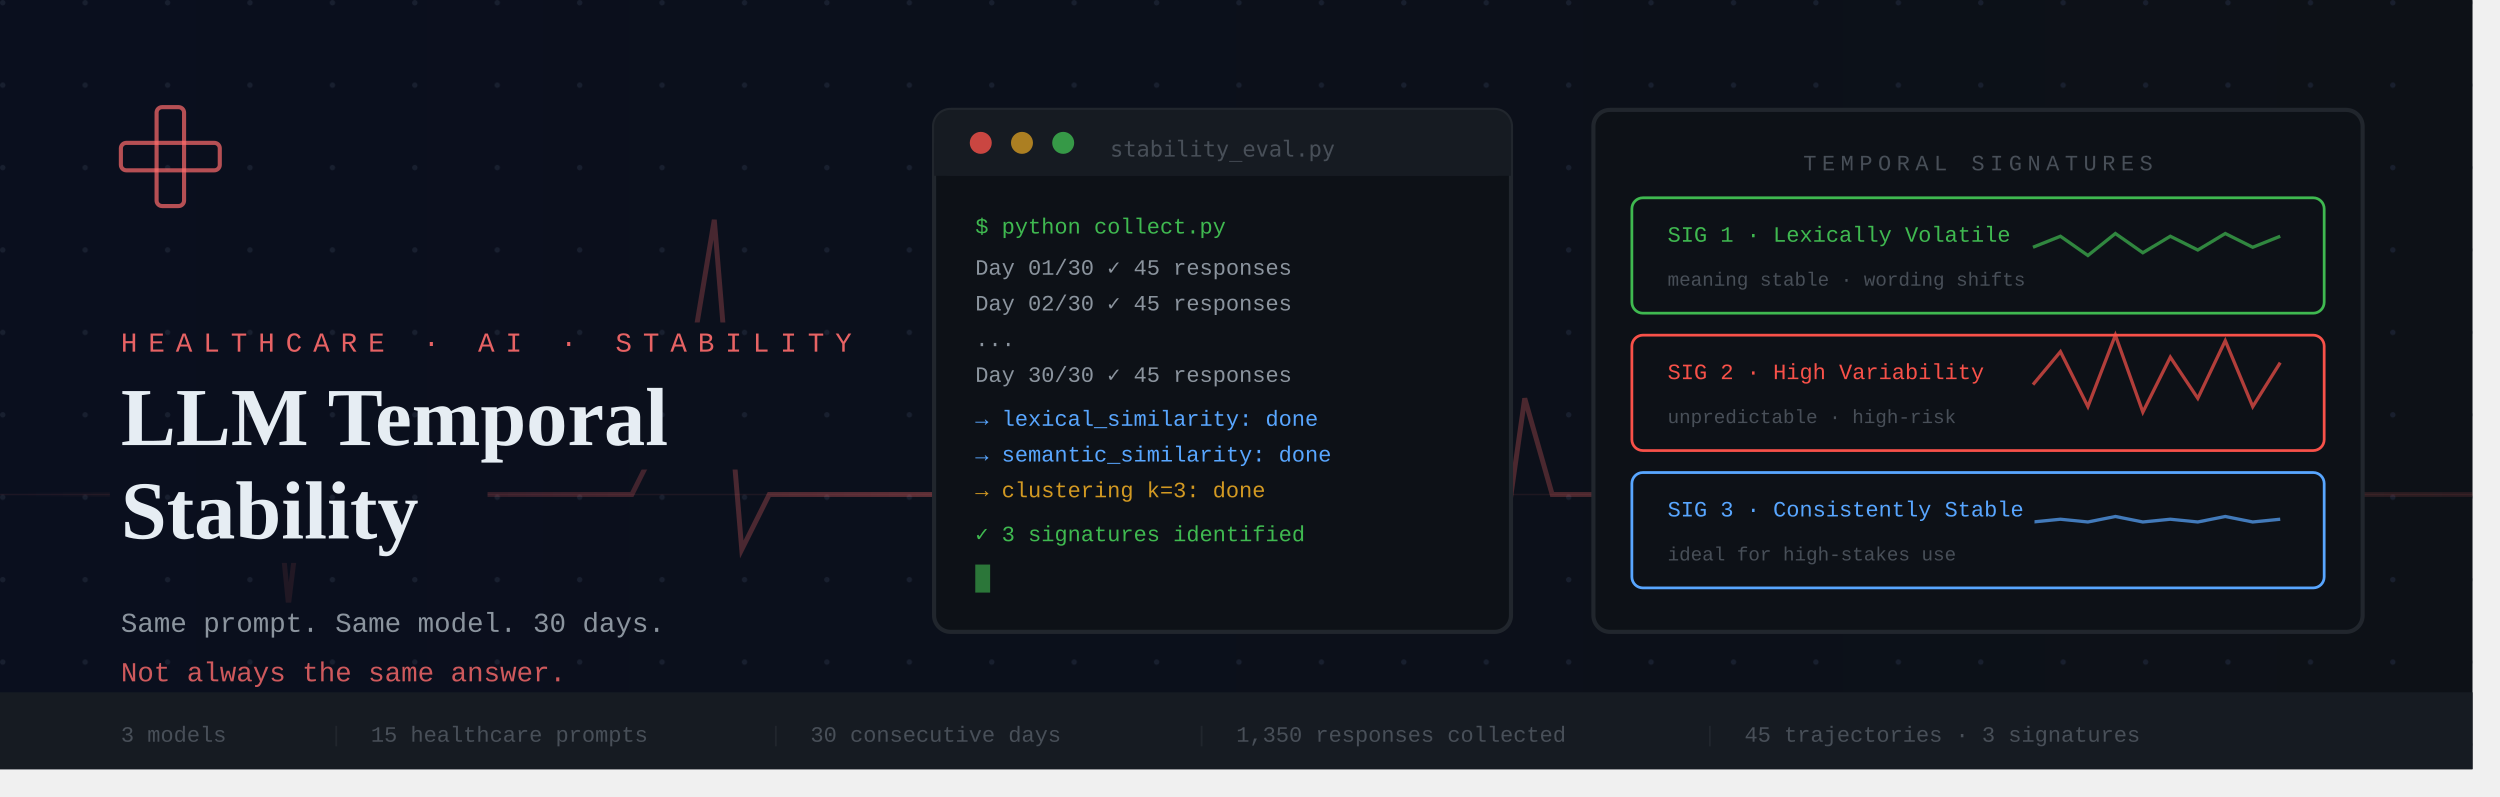
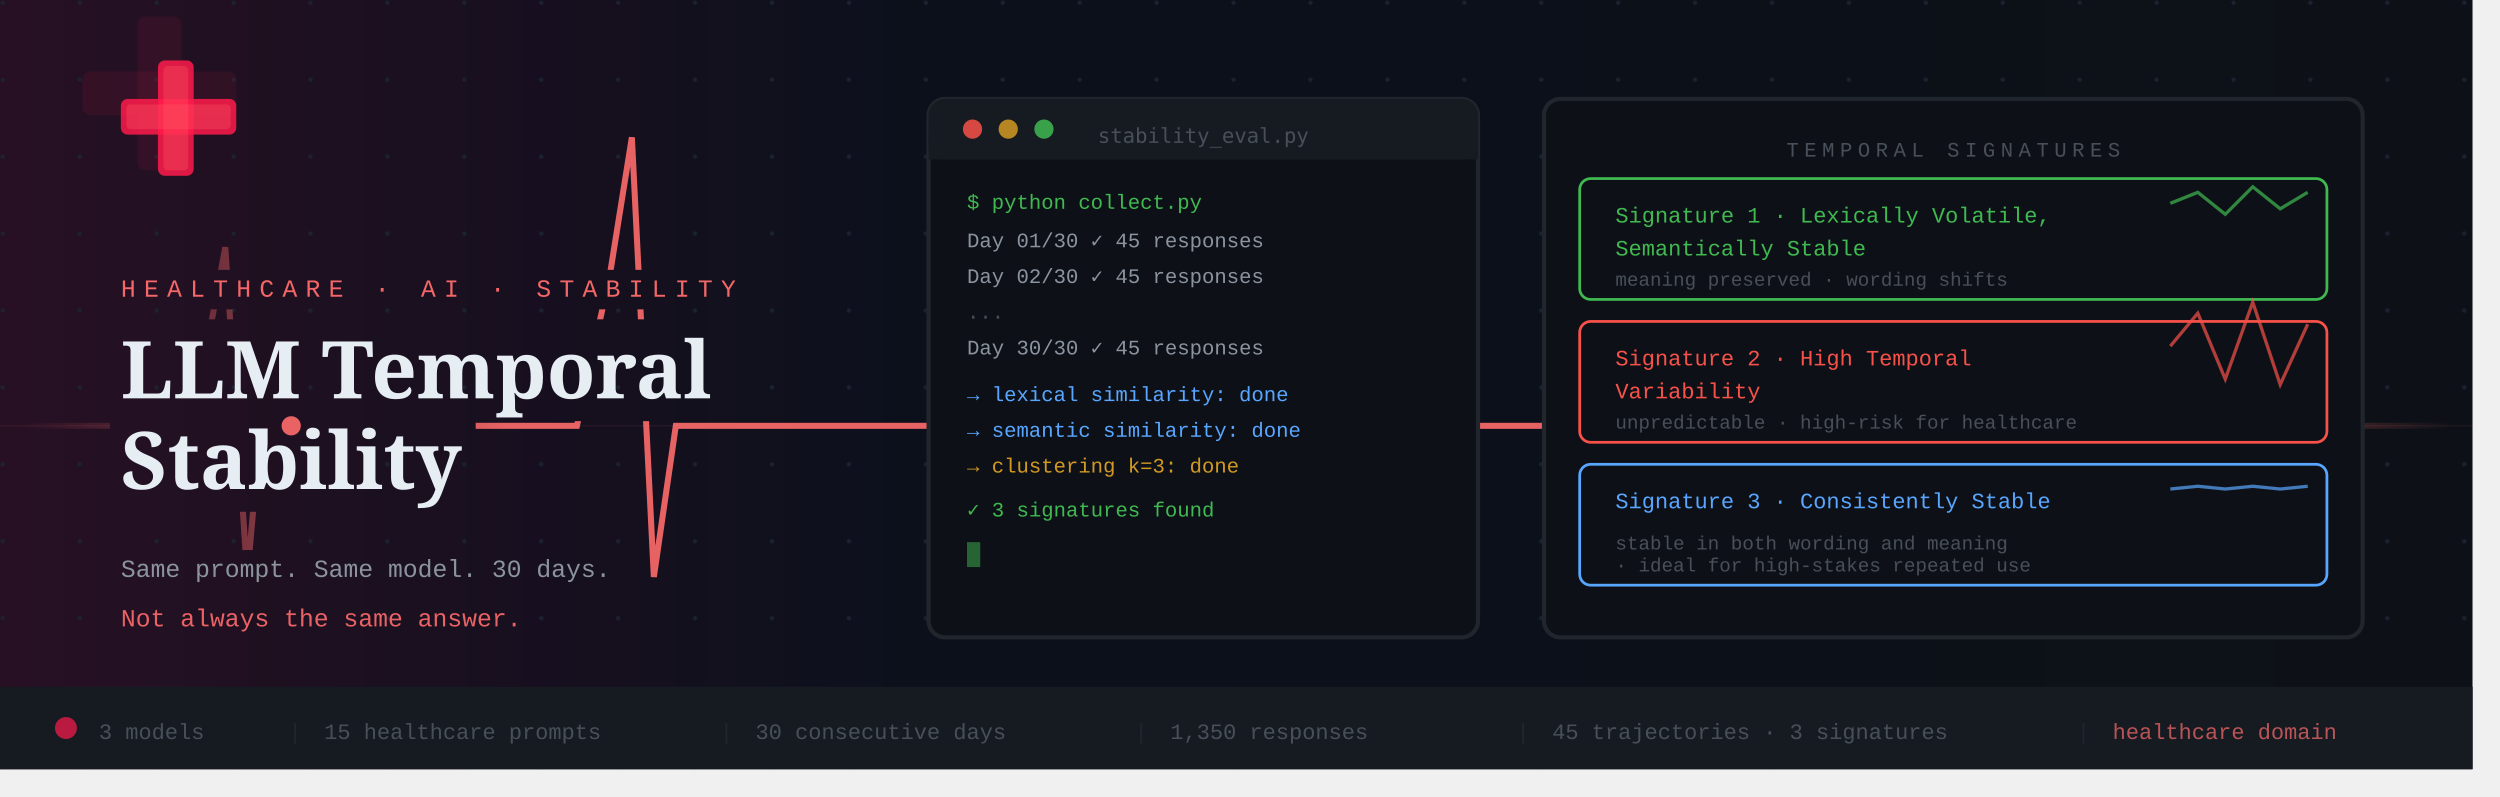
<svg xmlns="http://www.w3.org/2000/svg" viewBox="0 0 910 290" role="img" style="">
  <defs>
    <linearGradient id="bg" x1="0%" y1="0%" x2="100%" y2="0%">
      <stop offset="0%" style="stop-color:#0a0f1e" />
      <stop offset="100%" style="stop-color:#0d1117" />
    </linearGradient>
-     <linearGradient id="heartbeat_grad" x1="0%" y1="0%" x2="100%" y2="0%">
+     <linearGradient id="ecg_fade" x1="0%" y1="0%" x2="100%" y2="0%">
      <stop offset="0%" style="stop-color:#ff6b6b;stop-opacity:0" />
-       <stop offset="40%" style="stop-color:#ff6b6b;stop-opacity:1" />
-       <stop offset="100%" style="stop-color:#ff6b6b;stop-opacity:0.3" />
+       <stop offset="20%" style="stop-color:#ff6b6b;stop-opacity:0.9" />
+       <stop offset="80%" style="stop-color:#ff6b6b;stop-opacity:0.9" />
+       <stop offset="100%" style="stop-color:#ff6b6b;stop-opacity:0" />
    </linearGradient>
-     <mask id="imagine-text-gaps-g08f3a" maskUnits="userSpaceOnUse">
+     <linearGradient id="left_glow" x1="0%" y1="0%" x2="100%" y2="0%">
+       <stop offset="0%" style="stop-color:#ff1a4b;stop-opacity:0.12" />
+       <stop offset="100%" style="stop-color:#ff1a4b;stop-opacity:0" />
+     </linearGradient>
+     <mask id="imagine-text-gaps-ifkxyj" maskUnits="userSpaceOnUse">
      <rect x="0" y="0" width="910" height="290" fill="white" />
-       <rect x="40" y="117.366" width="278.01" height="15.225" fill="black" rx="2" />
-       <rect x="40" y="132.37" width="238.171" height="38.537" fill="black" rx="2" />
-       <rect x="40" y="166.37" width="137.473" height="38.537" fill="black" rx="2" />
-       <rect x="40" y="219.366" width="206.009" height="15.225" fill="black" rx="2" />
-       <rect x="40" y="237.366" width="170.014" height="15.225" fill="black" rx="2" />
-       <rect x="400.082" y="47.229" width="89.837" height="13.498" fill="black" rx="2" />
-       <rect x="351" y="76.093" width="99.173" height="13.498" fill="black" rx="2" />
-       <rect x="351" y="91.093" width="123.173" height="13.498" fill="black" rx="2" />
-       <rect x="351" y="104.093" width="123.173" height="13.498" fill="black" rx="2" />
-       <rect x="351" y="117.093" width="22.395" height="13.498" fill="black" rx="2" />
-       <rect x="351" y="130.093" width="123.173" height="13.498" fill="black" rx="2" />
-       <rect x="351" y="146.093" width="132.752" height="13.498" fill="black" rx="2" />
-       <rect x="351" y="159.093" width="137.555" height="13.498" fill="black" rx="2" />
-       <rect x="351" y="172.093" width="113.568" height="13.498" fill="black" rx="2" />
-       <rect x="351" y="188.093" width="127.976" height="13.498" fill="black" rx="2" />
-       <rect x="351" y="203.229" width="13.41" height="14.473" fill="black" rx="2" />
-       <rect x="651.418" y="53.093" width="137.164" height="13.498" fill="black" rx="2" />
-       <rect x="603" y="79.093" width="132.752" height="13.498" fill="black" rx="2" />
-       <rect x="603" y="95.956" width="138.108" height="11.771" fill="black" rx="2" />
-       <rect x="603" y="129.093" width="123.16" height="13.498" fill="black" rx="2" />
-       <rect x="603" y="145.956" width="112.934" height="11.771" fill="black" rx="2" />
-       <rect x="603" y="179.093" width="137.555" height="13.498" fill="black" rx="2" />
-       <rect x="603" y="195.956" width="112.934" height="11.771" fill="black" rx="2" />
-       <rect x="40" y="261.093" width="46.396" height="13.498" fill="black" rx="2" />
-       <rect x="116" y="261.093" width="12.803" height="13.498" fill="black" rx="2" />
-       <rect x="131" y="261.093" width="108.765" height="13.498" fill="black" rx="2" />
-       <rect x="276" y="261.093" width="12.803" height="13.498" fill="black" rx="2" />
-       <rect x="291" y="261.093" width="99.173" height="13.498" fill="black" rx="2" />
-       <rect x="431" y="261.093" width="12.803" height="13.498" fill="black" rx="2" />
-       <rect x="446" y="261.093" width="127.963" height="13.498" fill="black" rx="2" />
-       <rect x="616" y="261.093" width="12.803" height="13.498" fill="black" rx="2" />
-       <rect x="631" y="261.093" width="151.95" height="13.498" fill="black" rx="2" />
+       <rect x="40" y="98.229" width="234.785" height="14.361" fill="black" rx="2" />
+       <rect x="40" y="116.234" width="230.481" height="37.052" fill="black" rx="2" />
+       <rect x="40" y="149.234" width="133.15" height="37.052" fill="black" rx="2" />
+       <rect x="40" y="200.229" width="186.177" height="14.361" fill="black" rx="2" />
+       <rect x="40" y="218.229" width="153.785" height="14.361" fill="black" rx="2" />
+       <rect x="395.645" y="43.093" width="84.71" height="12.634" fill="black" rx="2" />
+       <rect x="348" y="67.956" width="93.452" height="12.634" fill="black" rx="2" />
+       <rect x="348" y="81.956" width="115.956" height="12.634" fill="black" rx="2" />
+       <rect x="348" y="94.956" width="115.956" height="12.634" fill="black" rx="2" />
+       <rect x="348" y="107.956" width="21.505" height="12.634" fill="black" rx="2" />
+       <rect x="348" y="120.956" width="115.956" height="12.634" fill="black" rx="2" />
+       <rect x="348" y="137.956" width="124.941" height="12.634" fill="black" rx="2" />
+       <rect x="348" y="150.956" width="129.433" height="12.634" fill="black" rx="2" />
+       <rect x="348" y="163.956" width="106.957" height="12.634" fill="black" rx="2" />
+       <rect x="348" y="179.956" width="97.972" height="12.634" fill="black" rx="2" />
+       <rect x="348" y="195.093" width="12.803" height="13.498" fill="black" rx="2" />
+       <rect x="645.272" y="48.956" width="131.457" height="12.634" fill="black" rx="2" />
+       <rect x="584" y="72.093" width="166.345" height="13.498" fill="black" rx="2" />
+       <rect x="584" y="84.093" width="99.173" height="13.498" fill="black" rx="2" />
+       <rect x="584" y="95.956" width="150.709" height="11.771" fill="black" rx="2" />
+       <rect x="584" y="124.093" width="137.555" height="13.498" fill="black" rx="2" />
+       <rect x="584" y="136.093" width="60.791" height="13.498" fill="black" rx="2" />
+       <rect x="584" y="147.956" width="175.883" height="11.771" fill="black" rx="2" />
+       <rect x="584" y="176.093" width="166.345" height="13.498" fill="black" rx="2" />
+       <rect x="584" y="191.956" width="150.709" height="11.771" fill="black" rx="2" />
+       <rect x="584" y="199.956" width="159.1" height="11.771" fill="black" rx="2" />
+       <rect x="32" y="260.093" width="46.396" height="13.498" fill="black" rx="2" />
+       <rect x="101" y="260.093" width="12.803" height="13.498" fill="black" rx="2" />
+       <rect x="114" y="260.093" width="108.765" height="13.498" fill="black" rx="2" />
+       <rect x="258" y="260.093" width="12.803" height="13.498" fill="black" rx="2" />
+       <rect x="271" y="260.093" width="99.173" height="13.498" fill="black" rx="2" />
+       <rect x="409" y="260.093" width="12.803" height="13.498" fill="black" rx="2" />
+       <rect x="422" y="260.093" width="79.975" height="13.498" fill="black" rx="2" />
+       <rect x="548" y="260.093" width="12.803" height="13.498" fill="black" rx="2" />
+       <rect x="561" y="260.093" width="151.95" height="13.498" fill="black" rx="2" />
+       <rect x="752" y="260.093" width="12.803" height="13.498" fill="black" rx="2" />
+       <rect x="765" y="260.093" width="89.567" height="13.498" fill="black" rx="2" />
    </mask>
  </defs>
  <rect width="900" height="280" fill="url(#bg)" style="stroke:none;color:rgb(11, 11, 11);stroke-width:1px;stroke-linecap:butt;stroke-linejoin:miter;opacity:1;font-family:anthropic-sans, -apple-system, &quot;system-ui&quot;, &quot;Segoe UI&quot;, sans-serif;font-size:16px;font-weight:400;text-anchor:start;dominant-baseline:auto" />
-   <pattern id="dots" x="0" y="0" width="30" height="30" patternUnits="userSpaceOnUse">
-     <circle cx="1" cy="1" r="1" fill="#1c2333" opacity="0.8" />
+   <rect width="340" height="280" fill="url(#left_glow)" style="stroke:none;color:rgb(11, 11, 11);stroke-width:1px;stroke-linecap:butt;stroke-linejoin:miter;opacity:1;font-family:anthropic-sans, -apple-system, &quot;system-ui&quot;, &quot;Segoe UI&quot;, sans-serif;font-size:16px;font-weight:400;text-anchor:start;dominant-baseline:auto" />
+   <pattern id="dots" x="0" y="0" width="28" height="28" patternUnits="userSpaceOnUse">
+     <circle cx="1" cy="1" r="0.8" fill="#1c2333" opacity="0.9" />
  </pattern>
  <rect width="900" height="280" fill="url(#dots)" style="stroke:none;color:rgb(11, 11, 11);stroke-width:1px;stroke-linecap:butt;stroke-linejoin:miter;opacity:1;font-family:anthropic-sans, -apple-system, &quot;system-ui&quot;, &quot;Segoe UI&quot;, sans-serif;font-size:16px;font-weight:400;text-anchor:start;dominant-baseline:auto" />
-   <polyline points="0,180 60,180 80,180 95,120 105,220 115,140 125,180 200,180 230,180 250,140 260,80 270,200 280,180 360,180 380,180 395,130 405,210 415,155 425,180 500,180 520,180 535,125 545,215 555,145 565,180 640,180 660,180 675,135 685,205 695,150 705,180 900,180" fill="none" stroke="url(#heartbeat_grad)" stroke-width="1.8" opacity="0.35" mask="url(#imagine-text-gaps-g08f3a)" style="fill:none;color:rgb(11, 11, 11);stroke-width:1.8px;stroke-linecap:butt;stroke-linejoin:miter;opacity:0.35;font-family:anthropic-sans, -apple-system, &quot;system-ui&quot;, &quot;Segoe UI&quot;, sans-serif;font-size:16px;font-weight:400;text-anchor:start;dominant-baseline:auto" />
-   <line x1="0" y1="180" x2="900" y2="180" stroke="#ff6b6b" stroke-width="0.5" opacity="0.08" mask="url(#imagine-text-gaps-g08f3a)" style="fill:rgb(0, 0, 0);stroke:rgb(255, 107, 107);color:rgb(11, 11, 11);stroke-width:0.5px;stroke-linecap:butt;stroke-linejoin:miter;opacity:0.08;font-family:anthropic-sans, -apple-system, &quot;system-ui&quot;, &quot;Segoe UI&quot;, sans-serif;font-size:16px;font-weight:400;text-anchor:start;dominant-baseline:auto" />
-   <rect x="44" y="52" width="36" height="10" rx="2" fill="none" stroke="#ff6b6b" stroke-width="1.5" opacity="0.7" style="fill:none;stroke:rgb(255, 107, 107);color:rgb(11, 11, 11);stroke-width:1.5px;stroke-linecap:butt;stroke-linejoin:miter;opacity:0.7;font-family:anthropic-sans, -apple-system, &quot;system-ui&quot;, &quot;Segoe UI&quot;, sans-serif;font-size:16px;font-weight:400;text-anchor:start;dominant-baseline:auto" />
-   <rect x="57" y="39" width="10" height="36" rx="2" fill="none" stroke="#ff6b6b" stroke-width="1.5" opacity="0.7" style="fill:none;stroke:rgb(255, 107, 107);color:rgb(11, 11, 11);stroke-width:1.5px;stroke-linecap:butt;stroke-linejoin:miter;opacity:0.7;font-family:anthropic-sans, -apple-system, &quot;system-ui&quot;, &quot;Segoe UI&quot;, sans-serif;font-size:16px;font-weight:400;text-anchor:start;dominant-baseline:auto" />
-   <text x="44" y="128" font-family="'Courier New', monospace" font-size="10" fill="#ff6b6b" letter-spacing="4" opacity="0.9" style="fill:rgb(255, 107, 107);stroke:none;color:rgb(11, 11, 11);stroke-width:1px;stroke-linecap:butt;stroke-linejoin:miter;opacity:0.9;font-family:&quot;Courier New&quot;, monospace;font-size:10px;font-weight:400;text-anchor:start;dominant-baseline:auto">HEALTHCARE · AI · STABILITY</text>
-   <text x="44" y="162" font-family="Georgia, 'Times New Roman', serif" font-size="30" font-weight="bold" fill="#e6edf3" style="fill:rgb(230, 237, 243);stroke:none;color:rgb(11, 11, 11);stroke-width:1px;stroke-linecap:butt;stroke-linejoin:miter;opacity:1;font-family:Georgia, &quot;Times New Roman&quot;, serif;font-size:30px;font-weight:700;text-anchor:start;dominant-baseline:auto">LLM Temporal</text>
-   <text x="44" y="196" font-family="Georgia, 'Times New Roman', serif" font-size="30" font-weight="bold" fill="#e6edf3" style="fill:rgb(230, 237, 243);stroke:none;color:rgb(11, 11, 11);stroke-width:1px;stroke-linecap:butt;stroke-linejoin:miter;opacity:1;font-family:Georgia, &quot;Times New Roman&quot;, serif;font-size:30px;font-weight:700;text-anchor:start;dominant-baseline:auto">Stability</text>
-   <text x="44" y="230" font-family="'Courier New', monospace" font-size="10" fill="#8b949e" style="fill:rgb(139, 148, 158);stroke:none;color:rgb(11, 11, 11);stroke-width:1px;stroke-linecap:butt;stroke-linejoin:miter;opacity:1;font-family:&quot;Courier New&quot;, monospace;font-size:10px;font-weight:400;text-anchor:start;dominant-baseline:auto">Same prompt. Same model. 30 days.</text>
-   <text x="44" y="248" font-family="'Courier New', monospace" font-size="10" fill="#ff6b6b" opacity="0.8" style="fill:rgb(255, 107, 107);stroke:none;color:rgb(11, 11, 11);stroke-width:1px;stroke-linecap:butt;stroke-linejoin:miter;opacity:0.8;font-family:&quot;Courier New&quot;, monospace;font-size:10px;font-weight:400;text-anchor:start;dominant-baseline:auto">Not always the same answer.</text>
-   <rect x="340" y="40" width="210" height="190" rx="6" fill="#0d1117" stroke="#21262d" stroke-width="1.5" style="fill:rgb(13, 17, 23);stroke:rgb(33, 38, 45);color:rgb(11, 11, 11);stroke-width:1.5px;stroke-linecap:butt;stroke-linejoin:miter;opacity:1;font-family:anthropic-sans, -apple-system, &quot;system-ui&quot;, &quot;Segoe UI&quot;, sans-serif;font-size:16px;font-weight:400;text-anchor:start;dominant-baseline:auto" />
-   <rect x="340" y="40" width="210" height="24" rx="6" fill="#161b22" style="fill:rgb(22, 27, 34);stroke:none;color:rgb(11, 11, 11);stroke-width:1px;stroke-linecap:butt;stroke-linejoin:miter;opacity:1;font-family:anthropic-sans, -apple-system, &quot;system-ui&quot;, &quot;Segoe UI&quot;, sans-serif;font-size:16px;font-weight:400;text-anchor:start;dominant-baseline:auto" />
-   <rect x="340" y="52" width="210" height="12" fill="#161b22" style="fill:rgb(22, 27, 34);stroke:none;color:rgb(11, 11, 11);stroke-width:1px;stroke-linecap:butt;stroke-linejoin:miter;opacity:1;font-family:anthropic-sans, -apple-system, &quot;system-ui&quot;, &quot;Segoe UI&quot;, sans-serif;font-size:16px;font-weight:400;text-anchor:start;dominant-baseline:auto" />
-   <circle cx="357" cy="52" r="4" fill="#f85149" opacity="0.8" style="fill:rgb(248, 81, 73);stroke:none;color:rgb(11, 11, 11);stroke-width:1px;stroke-linecap:butt;stroke-linejoin:miter;opacity:0.8;font-family:anthropic-sans, -apple-system, &quot;system-ui&quot;, &quot;Segoe UI&quot;, sans-serif;font-size:16px;font-weight:400;text-anchor:start;dominant-baseline:auto" />
-   <circle cx="372" cy="52" r="4" fill="#d29922" opacity="0.8" style="fill:rgb(210, 153, 34);stroke:none;color:rgb(11, 11, 11);stroke-width:1px;stroke-linecap:butt;stroke-linejoin:miter;opacity:0.8;font-family:anthropic-sans, -apple-system, &quot;system-ui&quot;, &quot;Segoe UI&quot;, sans-serif;font-size:16px;font-weight:400;text-anchor:start;dominant-baseline:auto" />
-   <circle cx="387" cy="52" r="4" fill="#3fb950" opacity="0.8" style="fill:rgb(63, 185, 80);stroke:none;color:rgb(11, 11, 11);stroke-width:1px;stroke-linecap:butt;stroke-linejoin:miter;opacity:0.8;font-family:anthropic-sans, -apple-system, &quot;system-ui&quot;, &quot;Segoe UI&quot;, sans-serif;font-size:16px;font-weight:400;text-anchor:start;dominant-baseline:auto" />
-   <text x="445" y="57" font-family="monospace" font-size="8" fill="#484f58" text-anchor="middle" style="fill:rgb(72, 79, 88);stroke:none;color:rgb(11, 11, 11);stroke-width:1px;stroke-linecap:butt;stroke-linejoin:miter;opacity:1;font-family:monospace;font-size:8px;font-weight:400;text-anchor:middle;dominant-baseline:auto">stability_eval.py</text>
-   <text x="355" y="85" font-family="'Courier New', monospace" font-size="8" fill="#3fb950" style="fill:rgb(63, 185, 80);stroke:none;color:rgb(11, 11, 11);stroke-width:1px;stroke-linecap:butt;stroke-linejoin:miter;opacity:1;font-family:&quot;Courier New&quot;, monospace;font-size:8px;font-weight:400;text-anchor:start;dominant-baseline:auto">$ python collect.py</text>
-   <text x="355" y="100" font-family="'Courier New', monospace" font-size="8" fill="#8b949e" style="fill:rgb(139, 148, 158);stroke:none;color:rgb(11, 11, 11);stroke-width:1px;stroke-linecap:butt;stroke-linejoin:miter;opacity:1;font-family:&quot;Courier New&quot;, monospace;font-size:8px;font-weight:400;text-anchor:start;dominant-baseline:auto">Day 01/30 ✓ 45 responses</text>
-   <text x="355" y="113" font-family="'Courier New', monospace" font-size="8" fill="#8b949e" style="fill:rgb(139, 148, 158);stroke:none;color:rgb(11, 11, 11);stroke-width:1px;stroke-linecap:butt;stroke-linejoin:miter;opacity:1;font-family:&quot;Courier New&quot;, monospace;font-size:8px;font-weight:400;text-anchor:start;dominant-baseline:auto">Day 02/30 ✓ 45 responses</text>
-   <text x="355" y="126" font-family="'Courier New', monospace" font-size="8" fill="#8b949e" style="fill:rgb(139, 148, 158);stroke:none;color:rgb(11, 11, 11);stroke-width:1px;stroke-linecap:butt;stroke-linejoin:miter;opacity:1;font-family:&quot;Courier New&quot;, monospace;font-size:8px;font-weight:400;text-anchor:start;dominant-baseline:auto">...</text>
-   <text x="355" y="139" font-family="'Courier New', monospace" font-size="8" fill="#8b949e" style="fill:rgb(139, 148, 158);stroke:none;color:rgb(11, 11, 11);stroke-width:1px;stroke-linecap:butt;stroke-linejoin:miter;opacity:1;font-family:&quot;Courier New&quot;, monospace;font-size:8px;font-weight:400;text-anchor:start;dominant-baseline:auto">Day 30/30 ✓ 45 responses</text>
-   <text x="355" y="155" font-family="'Courier New', monospace" font-size="8" fill="#58a6ff" style="fill:rgb(88, 166, 255);stroke:none;color:rgb(11, 11, 11);stroke-width:1px;stroke-linecap:butt;stroke-linejoin:miter;opacity:1;font-family:&quot;Courier New&quot;, monospace;font-size:8px;font-weight:400;text-anchor:start;dominant-baseline:auto">→ lexical_similarity: done</text>
-   <text x="355" y="168" font-family="'Courier New', monospace" font-size="8" fill="#58a6ff" style="fill:rgb(88, 166, 255);stroke:none;color:rgb(11, 11, 11);stroke-width:1px;stroke-linecap:butt;stroke-linejoin:miter;opacity:1;font-family:&quot;Courier New&quot;, monospace;font-size:8px;font-weight:400;text-anchor:start;dominant-baseline:auto">→ semantic_similarity: done</text>
-   <text x="355" y="181" font-family="'Courier New', monospace" font-size="8" fill="#d29922" style="fill:rgb(210, 153, 34);stroke:none;color:rgb(11, 11, 11);stroke-width:1px;stroke-linecap:butt;stroke-linejoin:miter;opacity:1;font-family:&quot;Courier New&quot;, monospace;font-size:8px;font-weight:400;text-anchor:start;dominant-baseline:auto">→ clustering k=3: done</text>
-   <text x="355" y="197" font-family="'Courier New', monospace" font-size="8" fill="#3fb950" style="fill:rgb(63, 185, 80);stroke:none;color:rgb(11, 11, 11);stroke-width:1px;stroke-linecap:butt;stroke-linejoin:miter;opacity:1;font-family:&quot;Courier New&quot;, monospace;font-size:8px;font-weight:400;text-anchor:start;dominant-baseline:auto">✓ 3 signatures identified</text>
-   <text x="355" y="213" font-family="'Courier New', monospace" font-size="9" fill="#3fb950" opacity="0.6" style="fill:rgb(63, 185, 80);stroke:none;color:rgb(11, 11, 11);stroke-width:1px;stroke-linecap:butt;stroke-linejoin:miter;opacity:0.6;font-family:&quot;Courier New&quot;, monospace;font-size:9px;font-weight:400;text-anchor:start;dominant-baseline:auto">█</text>
-   <rect x="580" y="40" width="280" height="190" rx="6" fill="#0d1117" stroke="#21262d" stroke-width="1.5" style="fill:rgb(13, 17, 23);stroke:rgb(33, 38, 45);color:rgb(11, 11, 11);stroke-width:1.5px;stroke-linecap:butt;stroke-linejoin:miter;opacity:1;font-family:anthropic-sans, -apple-system, &quot;system-ui&quot;, &quot;Segoe UI&quot;, sans-serif;font-size:16px;font-weight:400;text-anchor:start;dominant-baseline:auto" />
-   <text x="720" y="62" font-family="'Courier New', monospace" font-size="8" fill="#484f58" text-anchor="middle" letter-spacing="2" style="fill:rgb(72, 79, 88);stroke:none;color:rgb(11, 11, 11);stroke-width:1px;stroke-linecap:butt;stroke-linejoin:miter;opacity:1;font-family:&quot;Courier New&quot;, monospace;font-size:8px;font-weight:400;text-anchor:middle;dominant-baseline:auto">TEMPORAL SIGNATURES</text>
-   <rect x="594" y="72" width="252" height="42" rx="4" fill="#0d1117" stroke="#3fb950" stroke-width="1" style="fill:rgb(13, 17, 23);stroke:rgb(63, 185, 80);color:rgb(11, 11, 11);stroke-width:1px;stroke-linecap:butt;stroke-linejoin:miter;opacity:1;font-family:anthropic-sans, -apple-system, &quot;system-ui&quot;, &quot;Segoe UI&quot;, sans-serif;font-size:16px;font-weight:400;text-anchor:start;dominant-baseline:auto" />
-   <text x="607" y="88" font-family="'Courier New', monospace" font-size="8" fill="#3fb950" style="fill:rgb(63, 185, 80);stroke:none;color:rgb(11, 11, 11);stroke-width:1px;stroke-linecap:butt;stroke-linejoin:miter;opacity:1;font-family:&quot;Courier New&quot;, monospace;font-size:8px;font-weight:400;text-anchor:start;dominant-baseline:auto">SIG 1 · Lexically Volatile</text>
-   <polyline points="740,90 750,86 760,93 770,85 780,92 790,86 800,91 810,85 820,90 830,86" fill="none" stroke="#3fb950" stroke-width="1.2" opacity="0.7" style="fill:none;stroke:rgb(63, 185, 80);color:rgb(11, 11, 11);stroke-width:1.2px;stroke-linecap:butt;stroke-linejoin:miter;opacity:0.7;font-family:anthropic-sans, -apple-system, &quot;system-ui&quot;, &quot;Segoe UI&quot;, sans-serif;font-size:16px;font-weight:400;text-anchor:start;dominant-baseline:auto" />
-   <text x="607" y="104" font-family="'Courier New', monospace" font-size="7" fill="#484f58" style="fill:rgb(72, 79, 88);stroke:none;color:rgb(11, 11, 11);stroke-width:1px;stroke-linecap:butt;stroke-linejoin:miter;opacity:1;font-family:&quot;Courier New&quot;, monospace;font-size:7px;font-weight:400;text-anchor:start;dominant-baseline:auto">meaning stable · wording shifts</text>
-   <rect x="594" y="122" width="252" height="42" rx="4" fill="#0d1117" stroke="#f85149" stroke-width="1" style="fill:rgb(13, 17, 23);stroke:rgb(248, 81, 73);color:rgb(11, 11, 11);stroke-width:1px;stroke-linecap:butt;stroke-linejoin:miter;opacity:1;font-family:anthropic-sans, -apple-system, &quot;system-ui&quot;, &quot;Segoe UI&quot;, sans-serif;font-size:16px;font-weight:400;text-anchor:start;dominant-baseline:auto" />
-   <text x="607" y="138" font-family="'Courier New', monospace" font-size="8" fill="#f85149" style="fill:rgb(248, 81, 73);stroke:none;color:rgb(11, 11, 11);stroke-width:1px;stroke-linecap:butt;stroke-linejoin:miter;opacity:1;font-family:&quot;Courier New&quot;, monospace;font-size:8px;font-weight:400;text-anchor:start;dominant-baseline:auto">SIG 2 · High Variability</text>
-   <polyline points="740,140 750,128 760,148 770,122 780,150 790,130 800,145 810,124 820,148 830,132" fill="none" stroke="#f85149" stroke-width="1.2" opacity="0.7" style="fill:none;stroke:rgb(248, 81, 73);color:rgb(11, 11, 11);stroke-width:1.2px;stroke-linecap:butt;stroke-linejoin:miter;opacity:0.7;font-family:anthropic-sans, -apple-system, &quot;system-ui&quot;, &quot;Segoe UI&quot;, sans-serif;font-size:16px;font-weight:400;text-anchor:start;dominant-baseline:auto" />
-   <text x="607" y="154" font-family="'Courier New', monospace" font-size="7" fill="#484f58" style="fill:rgb(72, 79, 88);stroke:none;color:rgb(11, 11, 11);stroke-width:1px;stroke-linecap:butt;stroke-linejoin:miter;opacity:1;font-family:&quot;Courier New&quot;, monospace;font-size:7px;font-weight:400;text-anchor:start;dominant-baseline:auto">unpredictable · high-risk</text>
-   <rect x="594" y="172" width="252" height="42" rx="4" fill="#0d1117" stroke="#58a6ff" stroke-width="1" style="fill:rgb(13, 17, 23);stroke:rgb(88, 166, 255);color:rgb(11, 11, 11);stroke-width:1px;stroke-linecap:butt;stroke-linejoin:miter;opacity:1;font-family:anthropic-sans, -apple-system, &quot;system-ui&quot;, &quot;Segoe UI&quot;, sans-serif;font-size:16px;font-weight:400;text-anchor:start;dominant-baseline:auto" />
-   <text x="607" y="188" font-family="'Courier New', monospace" font-size="8" fill="#58a6ff" style="fill:rgb(88, 166, 255);stroke:none;color:rgb(11, 11, 11);stroke-width:1px;stroke-linecap:butt;stroke-linejoin:miter;opacity:1;font-family:&quot;Courier New&quot;, monospace;font-size:8px;font-weight:400;text-anchor:start;dominant-baseline:auto">SIG 3 · Consistently Stable</text>
-   <polyline points="740,190 750,189 760,190 770,188 780,190 790,189 800,190 810,188 820,190 830,189" fill="none" stroke="#58a6ff" stroke-width="1.2" opacity="0.7" mask="url(#imagine-text-gaps-g08f3a)" style="fill:none;stroke:rgb(88, 166, 255);color:rgb(11, 11, 11);stroke-width:1.2px;stroke-linecap:butt;stroke-linejoin:miter;opacity:0.7;font-family:anthropic-sans, -apple-system, &quot;system-ui&quot;, &quot;Segoe UI&quot;, sans-serif;font-size:16px;font-weight:400;text-anchor:start;dominant-baseline:auto" />
-   <text x="607" y="204" font-family="'Courier New', monospace" font-size="7" fill="#484f58" style="fill:rgb(72, 79, 88);stroke:none;color:rgb(11, 11, 11);stroke-width:1px;stroke-linecap:butt;stroke-linejoin:miter;opacity:1;font-family:&quot;Courier New&quot;, monospace;font-size:7px;font-weight:400;text-anchor:start;dominant-baseline:auto">ideal for high-stakes use</text>
-   <rect x="0" y="252" width="900" height="28" fill="#161b22" style="fill:rgb(22, 27, 34);stroke:none;color:rgb(11, 11, 11);stroke-width:1px;stroke-linecap:butt;stroke-linejoin:miter;opacity:1;font-family:anthropic-sans, -apple-system, &quot;system-ui&quot;, &quot;Segoe UI&quot;, sans-serif;font-size:16px;font-weight:400;text-anchor:start;dominant-baseline:auto" />
-   <text x="44" y="270" font-family="'Courier New', monospace" font-size="8" fill="#484f58" style="fill:rgb(72, 79, 88);stroke:none;color:rgb(11, 11, 11);stroke-width:1px;stroke-linecap:butt;stroke-linejoin:miter;opacity:1;font-family:&quot;Courier New&quot;, monospace;font-size:8px;font-weight:400;text-anchor:start;dominant-baseline:auto">3 models</text>
-   <text x="120" y="270" font-family="'Courier New', monospace" font-size="8" fill="#21262d" style="fill:rgb(33, 38, 45);stroke:none;color:rgb(11, 11, 11);stroke-width:1px;stroke-linecap:butt;stroke-linejoin:miter;opacity:1;font-family:&quot;Courier New&quot;, monospace;font-size:8px;font-weight:400;text-anchor:start;dominant-baseline:auto">|</text>
-   <text x="135" y="270" font-family="'Courier New', monospace" font-size="8" fill="#484f58" style="fill:rgb(72, 79, 88);stroke:none;color:rgb(11, 11, 11);stroke-width:1px;stroke-linecap:butt;stroke-linejoin:miter;opacity:1;font-family:&quot;Courier New&quot;, monospace;font-size:8px;font-weight:400;text-anchor:start;dominant-baseline:auto">15 healthcare prompts</text>
-   <text x="280" y="270" font-family="'Courier New', monospace" font-size="8" fill="#21262d" style="fill:rgb(33, 38, 45);stroke:none;color:rgb(11, 11, 11);stroke-width:1px;stroke-linecap:butt;stroke-linejoin:miter;opacity:1;font-family:&quot;Courier New&quot;, monospace;font-size:8px;font-weight:400;text-anchor:start;dominant-baseline:auto">|</text>
-   <text x="295" y="270" font-family="'Courier New', monospace" font-size="8" fill="#484f58" style="fill:rgb(72, 79, 88);stroke:none;color:rgb(11, 11, 11);stroke-width:1px;stroke-linecap:butt;stroke-linejoin:miter;opacity:1;font-family:&quot;Courier New&quot;, monospace;font-size:8px;font-weight:400;text-anchor:start;dominant-baseline:auto">30 consecutive days</text>
-   <text x="435" y="270" font-family="'Courier New', monospace" font-size="8" fill="#21262d" style="fill:rgb(33, 38, 45);stroke:none;color:rgb(11, 11, 11);stroke-width:1px;stroke-linecap:butt;stroke-linejoin:miter;opacity:1;font-family:&quot;Courier New&quot;, monospace;font-size:8px;font-weight:400;text-anchor:start;dominant-baseline:auto">|</text>
-   <text x="450" y="270" font-family="'Courier New', monospace" font-size="8" fill="#484f58" style="fill:rgb(72, 79, 88);stroke:none;color:rgb(11, 11, 11);stroke-width:1px;stroke-linecap:butt;stroke-linejoin:miter;opacity:1;font-family:&quot;Courier New&quot;, monospace;font-size:8px;font-weight:400;text-anchor:start;dominant-baseline:auto">1,350 responses collected</text>
-   <text x="620" y="270" font-family="'Courier New', monospace" font-size="8" fill="#21262d" style="fill:rgb(33, 38, 45);stroke:none;color:rgb(11, 11, 11);stroke-width:1px;stroke-linecap:butt;stroke-linejoin:miter;opacity:1;font-family:&quot;Courier New&quot;, monospace;font-size:8px;font-weight:400;text-anchor:start;dominant-baseline:auto">|</text>
-   <text x="635" y="270" font-family="'Courier New', monospace" font-size="8" fill="#484f58" style="fill:rgb(72, 79, 88);stroke:none;color:rgb(11, 11, 11);stroke-width:1px;stroke-linecap:butt;stroke-linejoin:miter;opacity:1;font-family:&quot;Courier New&quot;, monospace;font-size:8px;font-weight:400;text-anchor:start;dominant-baseline:auto">45 trajectories · 3 signatures</text>
+   <rect x="30" y="26" width="56" height="16" rx="3" fill="#ff1a4b" opacity="0.08" style="fill:rgb(255, 26, 75);stroke:none;color:rgb(11, 11, 11);stroke-width:1px;stroke-linecap:butt;stroke-linejoin:miter;opacity:0.08;font-family:anthropic-sans, -apple-system, &quot;system-ui&quot;, &quot;Segoe UI&quot;, sans-serif;font-size:16px;font-weight:400;text-anchor:start;dominant-baseline:auto" />
+   <rect x="50" y="6" width="16" height="56" rx="3" fill="#ff1a4b" opacity="0.08" style="fill:rgb(255, 26, 75);stroke:none;color:rgb(11, 11, 11);stroke-width:1px;stroke-linecap:butt;stroke-linejoin:miter;opacity:0.08;font-family:anthropic-sans, -apple-system, &quot;system-ui&quot;, &quot;Segoe UI&quot;, sans-serif;font-size:16px;font-weight:400;text-anchor:start;dominant-baseline:auto" />
+   <polyline points="0,155 50,155 70,155 82,90 90,210 98,120 106,155 180,155 210,155 222,100 230,50 238,210 246,155 330,155 355,155 367,105 375,55 383,215 391,155 460,155 490,155 502,100 510,48 518,212 526,155 610,155 635,155 647,108 655,52 663,215 671,155 750,155 775,155 787,102 795,50 803,212 811,155 900,155" fill="none" stroke="url(#ecg_fade)" stroke-width="2.2" mask="url(#imagine-text-gaps-ifkxyj)" style="fill:none;color:rgb(11, 11, 11);stroke-width:2.2px;stroke-linecap:butt;stroke-linejoin:miter;opacity:1;font-family:anthropic-sans, -apple-system, &quot;system-ui&quot;, &quot;Segoe UI&quot;, sans-serif;font-size:16px;font-weight:400;text-anchor:start;dominant-baseline:auto" />
+   <line x1="0" y1="155" x2="900" y2="155" stroke="#ff6b6b" stroke-width="0.4" opacity="0.1" mask="url(#imagine-text-gaps-ifkxyj)" style="fill:rgb(0, 0, 0);stroke:rgb(255, 107, 107);color:rgb(11, 11, 11);stroke-width:0.4px;stroke-linecap:butt;stroke-linejoin:miter;opacity:0.1;font-family:anthropic-sans, -apple-system, &quot;system-ui&quot;, &quot;Segoe UI&quot;, sans-serif;font-size:16px;font-weight:400;text-anchor:start;dominant-baseline:auto" />
+   <rect x="44" y="36" width="42" height="13" rx="2.5" fill="#ff1a4b" opacity="0.85" style="fill:rgb(255, 26, 75);stroke:none;color:rgb(11, 11, 11);stroke-width:1px;stroke-linecap:butt;stroke-linejoin:miter;opacity:0.85;font-family:anthropic-sans, -apple-system, &quot;system-ui&quot;, &quot;Segoe UI&quot;, sans-serif;font-size:16px;font-weight:400;text-anchor:start;dominant-baseline:auto" />
+   <rect x="57.5" y="22" width="13" height="42" rx="2.5" fill="#ff1a4b" opacity="0.85" style="fill:rgb(255, 26, 75);stroke:none;color:rgb(11, 11, 11);stroke-width:1px;stroke-linecap:butt;stroke-linejoin:miter;opacity:0.85;font-family:anthropic-sans, -apple-system, &quot;system-ui&quot;, &quot;Segoe UI&quot;, sans-serif;font-size:16px;font-weight:400;text-anchor:start;dominant-baseline:auto" />
+   <rect x="46" y="38" width="38" height="9" rx="1.5" fill="#ff6b6b" opacity="0.25" style="fill:rgb(255, 107, 107);stroke:none;color:rgb(11, 11, 11);stroke-width:1px;stroke-linecap:butt;stroke-linejoin:miter;opacity:0.25;font-family:anthropic-sans, -apple-system, &quot;system-ui&quot;, &quot;Segoe UI&quot;, sans-serif;font-size:16px;font-weight:400;text-anchor:start;dominant-baseline:auto" />
+   <rect x="59.5" y="24" width="9" height="38" rx="1.5" fill="#ff6b6b" opacity="0.25" style="fill:rgb(255, 107, 107);stroke:none;color:rgb(11, 11, 11);stroke-width:1px;stroke-linecap:butt;stroke-linejoin:miter;opacity:0.25;font-family:anthropic-sans, -apple-system, &quot;system-ui&quot;, &quot;Segoe UI&quot;, sans-serif;font-size:16px;font-weight:400;text-anchor:start;dominant-baseline:auto" />
+   <circle cx="106" cy="155" r="3.5" fill="#ff6b6b" opacity="0.9" style="fill:rgb(255, 107, 107);stroke:none;color:rgb(11, 11, 11);stroke-width:1px;stroke-linecap:butt;stroke-linejoin:miter;opacity:0.9;font-family:anthropic-sans, -apple-system, &quot;system-ui&quot;, &quot;Segoe UI&quot;, sans-serif;font-size:16px;font-weight:400;text-anchor:start;dominant-baseline:auto" />
+   <text x="44" y="108" font-family="'Courier New', monospace" font-size="9" fill="#ff6b6b" letter-spacing="3" opacity="0.95" style="fill:rgb(255, 107, 107);stroke:none;color:rgb(11, 11, 11);stroke-width:1px;stroke-linecap:butt;stroke-linejoin:miter;opacity:0.95;font-family:&quot;Courier New&quot;, monospace;font-size:9px;font-weight:400;text-anchor:start;dominant-baseline:auto">HEALTHCARE · AI · STABILITY</text>
+   <text x="44" y="145" font-family="Georgia, serif" font-size="29" font-weight="bold" fill="#e6edf3" style="fill:rgb(230, 237, 243);stroke:none;color:rgb(11, 11, 11);stroke-width:1px;stroke-linecap:butt;stroke-linejoin:miter;opacity:1;font-family:Georgia, serif;font-size:29px;font-weight:700;text-anchor:start;dominant-baseline:auto">LLM Temporal</text>
+   <text x="44" y="178" font-family="Georgia, serif" font-size="29" font-weight="bold" fill="#e6edf3" style="fill:rgb(230, 237, 243);stroke:none;color:rgb(11, 11, 11);stroke-width:1px;stroke-linecap:butt;stroke-linejoin:miter;opacity:1;font-family:Georgia, serif;font-size:29px;font-weight:700;text-anchor:start;dominant-baseline:auto">Stability</text>
+   <text x="44" y="210" font-family="'Courier New', monospace" font-size="9" fill="#8b949e" style="fill:rgb(139, 148, 158);stroke:none;color:rgb(11, 11, 11);stroke-width:1px;stroke-linecap:butt;stroke-linejoin:miter;opacity:1;font-family:&quot;Courier New&quot;, monospace;font-size:9px;font-weight:400;text-anchor:start;dominant-baseline:auto">Same prompt. Same model. 30 days.</text>
+   <text x="44" y="228" font-family="'Courier New', monospace" font-size="9" fill="#ff6b6b" opacity="0.9" style="fill:rgb(255, 107, 107);stroke:none;color:rgb(11, 11, 11);stroke-width:1px;stroke-linecap:butt;stroke-linejoin:miter;opacity:0.9;font-family:&quot;Courier New&quot;, monospace;font-size:9px;font-weight:400;text-anchor:start;dominant-baseline:auto">Not always the same answer.</text>
+   <rect x="338" y="36" width="200" height="196" rx="6" fill="#0d1117" stroke="#21262d" stroke-width="1.5" style="fill:rgb(13, 17, 23);stroke:rgb(33, 38, 45);color:rgb(11, 11, 11);stroke-width:1.5px;stroke-linecap:butt;stroke-linejoin:miter;opacity:1;font-family:anthropic-sans, -apple-system, &quot;system-ui&quot;, &quot;Segoe UI&quot;, sans-serif;font-size:16px;font-weight:400;text-anchor:start;dominant-baseline:auto" />
+   <rect x="338" y="36" width="200" height="22" rx="6" fill="#161b22" style="fill:rgb(22, 27, 34);stroke:none;color:rgb(11, 11, 11);stroke-width:1px;stroke-linecap:butt;stroke-linejoin:miter;opacity:1;font-family:anthropic-sans, -apple-system, &quot;system-ui&quot;, &quot;Segoe UI&quot;, sans-serif;font-size:16px;font-weight:400;text-anchor:start;dominant-baseline:auto" />
+   <rect x="338" y="47" width="200" height="11" fill="#161b22" style="fill:rgb(22, 27, 34);stroke:none;color:rgb(11, 11, 11);stroke-width:1px;stroke-linecap:butt;stroke-linejoin:miter;opacity:1;font-family:anthropic-sans, -apple-system, &quot;system-ui&quot;, &quot;Segoe UI&quot;, sans-serif;font-size:16px;font-weight:400;text-anchor:start;dominant-baseline:auto" />
+   <circle cx="354" cy="47" r="3.5" fill="#f85149" opacity="0.85" style="fill:rgb(248, 81, 73);stroke:none;color:rgb(11, 11, 11);stroke-width:1px;stroke-linecap:butt;stroke-linejoin:miter;opacity:0.85;font-family:anthropic-sans, -apple-system, &quot;system-ui&quot;, &quot;Segoe UI&quot;, sans-serif;font-size:16px;font-weight:400;text-anchor:start;dominant-baseline:auto" />
+   <circle cx="367" cy="47" r="3.5" fill="#d29922" opacity="0.85" style="fill:rgb(210, 153, 34);stroke:none;color:rgb(11, 11, 11);stroke-width:1px;stroke-linecap:butt;stroke-linejoin:miter;opacity:0.85;font-family:anthropic-sans, -apple-system, &quot;system-ui&quot;, &quot;Segoe UI&quot;, sans-serif;font-size:16px;font-weight:400;text-anchor:start;dominant-baseline:auto" />
+   <circle cx="380" cy="47" r="3.5" fill="#3fb950" opacity="0.85" style="fill:rgb(63, 185, 80);stroke:none;color:rgb(11, 11, 11);stroke-width:1px;stroke-linecap:butt;stroke-linejoin:miter;opacity:0.85;font-family:anthropic-sans, -apple-system, &quot;system-ui&quot;, &quot;Segoe UI&quot;, sans-serif;font-size:16px;font-weight:400;text-anchor:start;dominant-baseline:auto" />
+   <text x="438" y="52" font-family="monospace" font-size="7.5" fill="#484f58" text-anchor="middle" style="fill:rgb(72, 79, 88);stroke:none;color:rgb(11, 11, 11);stroke-width:1px;stroke-linecap:butt;stroke-linejoin:miter;opacity:1;font-family:monospace;font-size:7.5px;font-weight:400;text-anchor:middle;dominant-baseline:auto">stability_eval.py</text>
+   <text x="352" y="76" font-family="'Courier New', monospace" font-size="7.5" fill="#3fb950" style="fill:rgb(63, 185, 80);stroke:none;color:rgb(11, 11, 11);stroke-width:1px;stroke-linecap:butt;stroke-linejoin:miter;opacity:1;font-family:&quot;Courier New&quot;, monospace;font-size:7.5px;font-weight:400;text-anchor:start;dominant-baseline:auto">$ python collect.py</text>
+   <text x="352" y="90" font-family="'Courier New', monospace" font-size="7.5" fill="#8b949e" style="fill:rgb(139, 148, 158);stroke:none;color:rgb(11, 11, 11);stroke-width:1px;stroke-linecap:butt;stroke-linejoin:miter;opacity:1;font-family:&quot;Courier New&quot;, monospace;font-size:7.5px;font-weight:400;text-anchor:start;dominant-baseline:auto">Day 01/30 ✓ 45 responses</text>
+   <text x="352" y="103" font-family="'Courier New', monospace" font-size="7.5" fill="#8b949e" style="fill:rgb(139, 148, 158);stroke:none;color:rgb(11, 11, 11);stroke-width:1px;stroke-linecap:butt;stroke-linejoin:miter;opacity:1;font-family:&quot;Courier New&quot;, monospace;font-size:7.5px;font-weight:400;text-anchor:start;dominant-baseline:auto">Day 02/30 ✓ 45 responses</text>
+   <text x="352" y="116" font-family="'Courier New', monospace" font-size="7.5" fill="#484f58" style="fill:rgb(72, 79, 88);stroke:none;color:rgb(11, 11, 11);stroke-width:1px;stroke-linecap:butt;stroke-linejoin:miter;opacity:1;font-family:&quot;Courier New&quot;, monospace;font-size:7.5px;font-weight:400;text-anchor:start;dominant-baseline:auto">...</text>
+   <text x="352" y="129" font-family="'Courier New', monospace" font-size="7.5" fill="#8b949e" style="fill:rgb(139, 148, 158);stroke:none;color:rgb(11, 11, 11);stroke-width:1px;stroke-linecap:butt;stroke-linejoin:miter;opacity:1;font-family:&quot;Courier New&quot;, monospace;font-size:7.5px;font-weight:400;text-anchor:start;dominant-baseline:auto">Day 30/30 ✓ 45 responses</text>
+   <text x="352" y="146" font-family="'Courier New', monospace" font-size="7.5" fill="#58a6ff" style="fill:rgb(88, 166, 255);stroke:none;color:rgb(11, 11, 11);stroke-width:1px;stroke-linecap:butt;stroke-linejoin:miter;opacity:1;font-family:&quot;Courier New&quot;, monospace;font-size:7.5px;font-weight:400;text-anchor:start;dominant-baseline:auto">→ lexical similarity:  done</text>
+   <text x="352" y="159" font-family="'Courier New', monospace" font-size="7.5" fill="#58a6ff" style="fill:rgb(88, 166, 255);stroke:none;color:rgb(11, 11, 11);stroke-width:1px;stroke-linecap:butt;stroke-linejoin:miter;opacity:1;font-family:&quot;Courier New&quot;, monospace;font-size:7.5px;font-weight:400;text-anchor:start;dominant-baseline:auto">→ semantic similarity: done</text>
+   <text x="352" y="172" font-family="'Courier New', monospace" font-size="7.5" fill="#d29922" style="fill:rgb(210, 153, 34);stroke:none;color:rgb(11, 11, 11);stroke-width:1px;stroke-linecap:butt;stroke-linejoin:miter;opacity:1;font-family:&quot;Courier New&quot;, monospace;font-size:7.5px;font-weight:400;text-anchor:start;dominant-baseline:auto">→ clustering k=3:      done</text>
+   <text x="352" y="188" font-family="'Courier New', monospace" font-size="7.5" fill="#3fb950" style="fill:rgb(63, 185, 80);stroke:none;color:rgb(11, 11, 11);stroke-width:1px;stroke-linecap:butt;stroke-linejoin:miter;opacity:1;font-family:&quot;Courier New&quot;, monospace;font-size:7.5px;font-weight:400;text-anchor:start;dominant-baseline:auto">✓ 3 signatures found</text>
+   <text x="352" y="204" font-family="'Courier New', monospace" font-size="8" fill="#3fb950" opacity="0.5" style="fill:rgb(63, 185, 80);stroke:none;color:rgb(11, 11, 11);stroke-width:1px;stroke-linecap:butt;stroke-linejoin:miter;opacity:0.5;font-family:&quot;Courier New&quot;, monospace;font-size:8px;font-weight:400;text-anchor:start;dominant-baseline:auto">█</text>
+   <rect x="562" y="36" width="298" height="196" rx="6" fill="#0d1117" stroke="#21262d" stroke-width="1.5" style="fill:rgb(13, 17, 23);stroke:rgb(33, 38, 45);color:rgb(11, 11, 11);stroke-width:1.5px;stroke-linecap:butt;stroke-linejoin:miter;opacity:1;font-family:anthropic-sans, -apple-system, &quot;system-ui&quot;, &quot;Segoe UI&quot;, sans-serif;font-size:16px;font-weight:400;text-anchor:start;dominant-baseline:auto" />
+   <text x="711" y="57" font-family="'Courier New', monospace" font-size="7.5" fill="#484f58" text-anchor="middle" letter-spacing="2" style="fill:rgb(72, 79, 88);stroke:none;color:rgb(11, 11, 11);stroke-width:1px;stroke-linecap:butt;stroke-linejoin:miter;opacity:1;font-family:&quot;Courier New&quot;, monospace;font-size:7.5px;font-weight:400;text-anchor:middle;dominant-baseline:auto">TEMPORAL SIGNATURES</text>
+   <rect x="575" y="65" width="272" height="44" rx="4" fill="#0d1117" stroke="#3fb950" stroke-width="1" style="fill:rgb(13, 17, 23);stroke:rgb(63, 185, 80);color:rgb(11, 11, 11);stroke-width:1px;stroke-linecap:butt;stroke-linejoin:miter;opacity:1;font-family:anthropic-sans, -apple-system, &quot;system-ui&quot;, &quot;Segoe UI&quot;, sans-serif;font-size:16px;font-weight:400;text-anchor:start;dominant-baseline:auto" />
+   <text x="588" y="81" font-family="'Courier New', monospace" font-size="8" fill="#3fb950" style="fill:rgb(63, 185, 80);stroke:none;color:rgb(11, 11, 11);stroke-width:1px;stroke-linecap:butt;stroke-linejoin:miter;opacity:1;font-family:&quot;Courier New&quot;, monospace;font-size:8px;font-weight:400;text-anchor:start;dominant-baseline:auto">Signature 1 · Lexically Volatile,</text>
+   <text x="588" y="93" font-family="'Courier New', monospace" font-size="8" fill="#3fb950" style="fill:rgb(63, 185, 80);stroke:none;color:rgb(11, 11, 11);stroke-width:1px;stroke-linecap:butt;stroke-linejoin:miter;opacity:1;font-family:&quot;Courier New&quot;, monospace;font-size:8px;font-weight:400;text-anchor:start;dominant-baseline:auto">Semantically Stable</text>
+   <polyline points="790,74 800,70 810,78 820,68 830,76 840,70" fill="none" stroke="#3fb950" stroke-width="1.2" opacity="0.7" style="fill:none;stroke:rgb(63, 185, 80);color:rgb(11, 11, 11);stroke-width:1.2px;stroke-linecap:butt;stroke-linejoin:miter;opacity:0.7;font-family:anthropic-sans, -apple-system, &quot;system-ui&quot;, &quot;Segoe UI&quot;, sans-serif;font-size:16px;font-weight:400;text-anchor:start;dominant-baseline:auto" />
+   <text x="588" y="104" font-family="'Courier New', monospace" font-size="7" fill="#484f58" style="fill:rgb(72, 79, 88);stroke:none;color:rgb(11, 11, 11);stroke-width:1px;stroke-linecap:butt;stroke-linejoin:miter;opacity:1;font-family:&quot;Courier New&quot;, monospace;font-size:7px;font-weight:400;text-anchor:start;dominant-baseline:auto">meaning preserved · wording shifts</text>
+   <rect x="575" y="117" width="272" height="44" rx="4" fill="#0d1117" stroke="#f85149" stroke-width="1" style="fill:rgb(13, 17, 23);stroke:rgb(248, 81, 73);color:rgb(11, 11, 11);stroke-width:1px;stroke-linecap:butt;stroke-linejoin:miter;opacity:1;font-family:anthropic-sans, -apple-system, &quot;system-ui&quot;, &quot;Segoe UI&quot;, sans-serif;font-size:16px;font-weight:400;text-anchor:start;dominant-baseline:auto" />
+   <text x="588" y="133" font-family="'Courier New', monospace" font-size="8" fill="#f85149" style="fill:rgb(248, 81, 73);stroke:none;color:rgb(11, 11, 11);stroke-width:1px;stroke-linecap:butt;stroke-linejoin:miter;opacity:1;font-family:&quot;Courier New&quot;, monospace;font-size:8px;font-weight:400;text-anchor:start;dominant-baseline:auto">Signature 2 · High Temporal</text>
+   <text x="588" y="145" font-family="'Courier New', monospace" font-size="8" fill="#f85149" style="fill:rgb(248, 81, 73);stroke:none;color:rgb(11, 11, 11);stroke-width:1px;stroke-linecap:butt;stroke-linejoin:miter;opacity:1;font-family:&quot;Courier New&quot;, monospace;font-size:8px;font-weight:400;text-anchor:start;dominant-baseline:auto">Variability</text>
+   <polyline points="790,126 800,114 810,138 820,110 830,140 840,118" fill="none" stroke="#f85149" stroke-width="1.2" opacity="0.7" style="fill:none;stroke:rgb(248, 81, 73);color:rgb(11, 11, 11);stroke-width:1.2px;stroke-linecap:butt;stroke-linejoin:miter;opacity:0.7;font-family:anthropic-sans, -apple-system, &quot;system-ui&quot;, &quot;Segoe UI&quot;, sans-serif;font-size:16px;font-weight:400;text-anchor:start;dominant-baseline:auto" />
+   <text x="588" y="156" font-family="'Courier New', monospace" font-size="7" fill="#484f58" style="fill:rgb(72, 79, 88);stroke:none;color:rgb(11, 11, 11);stroke-width:1px;stroke-linecap:butt;stroke-linejoin:miter;opacity:1;font-family:&quot;Courier New&quot;, monospace;font-size:7px;font-weight:400;text-anchor:start;dominant-baseline:auto">unpredictable · high-risk for healthcare</text>
+   <rect x="575" y="169" width="272" height="44" rx="4" fill="#0d1117" stroke="#58a6ff" stroke-width="1" style="fill:rgb(13, 17, 23);stroke:rgb(88, 166, 255);color:rgb(11, 11, 11);stroke-width:1px;stroke-linecap:butt;stroke-linejoin:miter;opacity:1;font-family:anthropic-sans, -apple-system, &quot;system-ui&quot;, &quot;Segoe UI&quot;, sans-serif;font-size:16px;font-weight:400;text-anchor:start;dominant-baseline:auto" />
+   <text x="588" y="185" font-family="'Courier New', monospace" font-size="8" fill="#58a6ff" style="fill:rgb(88, 166, 255);stroke:none;color:rgb(11, 11, 11);stroke-width:1px;stroke-linecap:butt;stroke-linejoin:miter;opacity:1;font-family:&quot;Courier New&quot;, monospace;font-size:8px;font-weight:400;text-anchor:start;dominant-baseline:auto">Signature 3 · Consistently Stable</text>
+   <polyline points="790,178 800,177 810,178 820,177 830,178 840,177" fill="none" stroke="#58a6ff" stroke-width="1.2" opacity="0.7" style="fill:none;stroke:rgb(88, 166, 255);color:rgb(11, 11, 11);stroke-width:1.2px;stroke-linecap:butt;stroke-linejoin:miter;opacity:0.7;font-family:anthropic-sans, -apple-system, &quot;system-ui&quot;, &quot;Segoe UI&quot;, sans-serif;font-size:16px;font-weight:400;text-anchor:start;dominant-baseline:auto" />
+   <text x="588" y="200" font-family="'Courier New', monospace" font-size="7" fill="#484f58" style="fill:rgb(72, 79, 88);stroke:none;color:rgb(11, 11, 11);stroke-width:1px;stroke-linecap:butt;stroke-linejoin:miter;opacity:1;font-family:&quot;Courier New&quot;, monospace;font-size:7px;font-weight:400;text-anchor:start;dominant-baseline:auto">stable in both wording and meaning</text>
+   <text x="588" y="208" font-family="'Courier New', monospace" font-size="7" fill="#484f58" style="fill:rgb(72, 79, 88);stroke:none;color:rgb(11, 11, 11);stroke-width:1px;stroke-linecap:butt;stroke-linejoin:miter;opacity:1;font-family:&quot;Courier New&quot;, monospace;font-size:7px;font-weight:400;text-anchor:start;dominant-baseline:auto">· ideal for high-stakes repeated use</text>
+   <rect x="0" y="250" width="900" height="30" fill="#161b22" style="fill:rgb(22, 27, 34);stroke:none;color:rgb(11, 11, 11);stroke-width:1px;stroke-linecap:butt;stroke-linejoin:miter;opacity:1;font-family:anthropic-sans, -apple-system, &quot;system-ui&quot;, &quot;Segoe UI&quot;, sans-serif;font-size:16px;font-weight:400;text-anchor:start;dominant-baseline:auto" />
+   <circle cx="24" cy="265" r="4" fill="#ff1a4b" opacity="0.7" style="fill:rgb(255, 26, 75);stroke:none;color:rgb(11, 11, 11);stroke-width:1px;stroke-linecap:butt;stroke-linejoin:miter;opacity:0.7;font-family:anthropic-sans, -apple-system, &quot;system-ui&quot;, &quot;Segoe UI&quot;, sans-serif;font-size:16px;font-weight:400;text-anchor:start;dominant-baseline:auto" />
+   <text x="36" y="269" font-family="'Courier New', monospace" font-size="8" fill="#484f58" style="fill:rgb(72, 79, 88);stroke:none;color:rgb(11, 11, 11);stroke-width:1px;stroke-linecap:butt;stroke-linejoin:miter;opacity:1;font-family:&quot;Courier New&quot;, monospace;font-size:8px;font-weight:400;text-anchor:start;dominant-baseline:auto">3 models</text>
+   <text x="105" y="269" font-family="'Courier New', monospace" font-size="8" fill="#21262d" style="fill:rgb(33, 38, 45);stroke:none;color:rgb(11, 11, 11);stroke-width:1px;stroke-linecap:butt;stroke-linejoin:miter;opacity:1;font-family:&quot;Courier New&quot;, monospace;font-size:8px;font-weight:400;text-anchor:start;dominant-baseline:auto">|</text>
+   <text x="118" y="269" font-family="'Courier New', monospace" font-size="8" fill="#484f58" style="fill:rgb(72, 79, 88);stroke:none;color:rgb(11, 11, 11);stroke-width:1px;stroke-linecap:butt;stroke-linejoin:miter;opacity:1;font-family:&quot;Courier New&quot;, monospace;font-size:8px;font-weight:400;text-anchor:start;dominant-baseline:auto">15 healthcare prompts</text>
+   <text x="262" y="269" font-family="'Courier New', monospace" font-size="8" fill="#21262d" style="fill:rgb(33, 38, 45);stroke:none;color:rgb(11, 11, 11);stroke-width:1px;stroke-linecap:butt;stroke-linejoin:miter;opacity:1;font-family:&quot;Courier New&quot;, monospace;font-size:8px;font-weight:400;text-anchor:start;dominant-baseline:auto">|</text>
+   <text x="275" y="269" font-family="'Courier New', monospace" font-size="8" fill="#484f58" style="fill:rgb(72, 79, 88);stroke:none;color:rgb(11, 11, 11);stroke-width:1px;stroke-linecap:butt;stroke-linejoin:miter;opacity:1;font-family:&quot;Courier New&quot;, monospace;font-size:8px;font-weight:400;text-anchor:start;dominant-baseline:auto">30 consecutive days</text>
+   <text x="413" y="269" font-family="'Courier New', monospace" font-size="8" fill="#21262d" style="fill:rgb(33, 38, 45);stroke:none;color:rgb(11, 11, 11);stroke-width:1px;stroke-linecap:butt;stroke-linejoin:miter;opacity:1;font-family:&quot;Courier New&quot;, monospace;font-size:8px;font-weight:400;text-anchor:start;dominant-baseline:auto">|</text>
+   <text x="426" y="269" font-family="'Courier New', monospace" font-size="8" fill="#484f58" style="fill:rgb(72, 79, 88);stroke:none;color:rgb(11, 11, 11);stroke-width:1px;stroke-linecap:butt;stroke-linejoin:miter;opacity:1;font-family:&quot;Courier New&quot;, monospace;font-size:8px;font-weight:400;text-anchor:start;dominant-baseline:auto">1,350 responses</text>
+   <text x="552" y="269" font-family="'Courier New', monospace" font-size="8" fill="#21262d" style="fill:rgb(33, 38, 45);stroke:none;color:rgb(11, 11, 11);stroke-width:1px;stroke-linecap:butt;stroke-linejoin:miter;opacity:1;font-family:&quot;Courier New&quot;, monospace;font-size:8px;font-weight:400;text-anchor:start;dominant-baseline:auto">|</text>
+   <text x="565" y="269" font-family="'Courier New', monospace" font-size="8" fill="#484f58" style="fill:rgb(72, 79, 88);stroke:none;color:rgb(11, 11, 11);stroke-width:1px;stroke-linecap:butt;stroke-linejoin:miter;opacity:1;font-family:&quot;Courier New&quot;, monospace;font-size:8px;font-weight:400;text-anchor:start;dominant-baseline:auto">45 trajectories · 3 signatures</text>
+   <text x="756" y="269" font-family="'Courier New', monospace" font-size="8" fill="#21262d" style="fill:rgb(33, 38, 45);stroke:none;color:rgb(11, 11, 11);stroke-width:1px;stroke-linecap:butt;stroke-linejoin:miter;opacity:1;font-family:&quot;Courier New&quot;, monospace;font-size:8px;font-weight:400;text-anchor:start;dominant-baseline:auto">|</text>
+   <text x="769" y="269" font-family="'Courier New', monospace" font-size="8" fill="#ff6b6b" opacity="0.7" style="fill:rgb(255, 107, 107);stroke:none;color:rgb(11, 11, 11);stroke-width:1px;stroke-linecap:butt;stroke-linejoin:miter;opacity:0.7;font-family:&quot;Courier New&quot;, monospace;font-size:8px;font-weight:400;text-anchor:start;dominant-baseline:auto">healthcare domain</text>
</svg>
